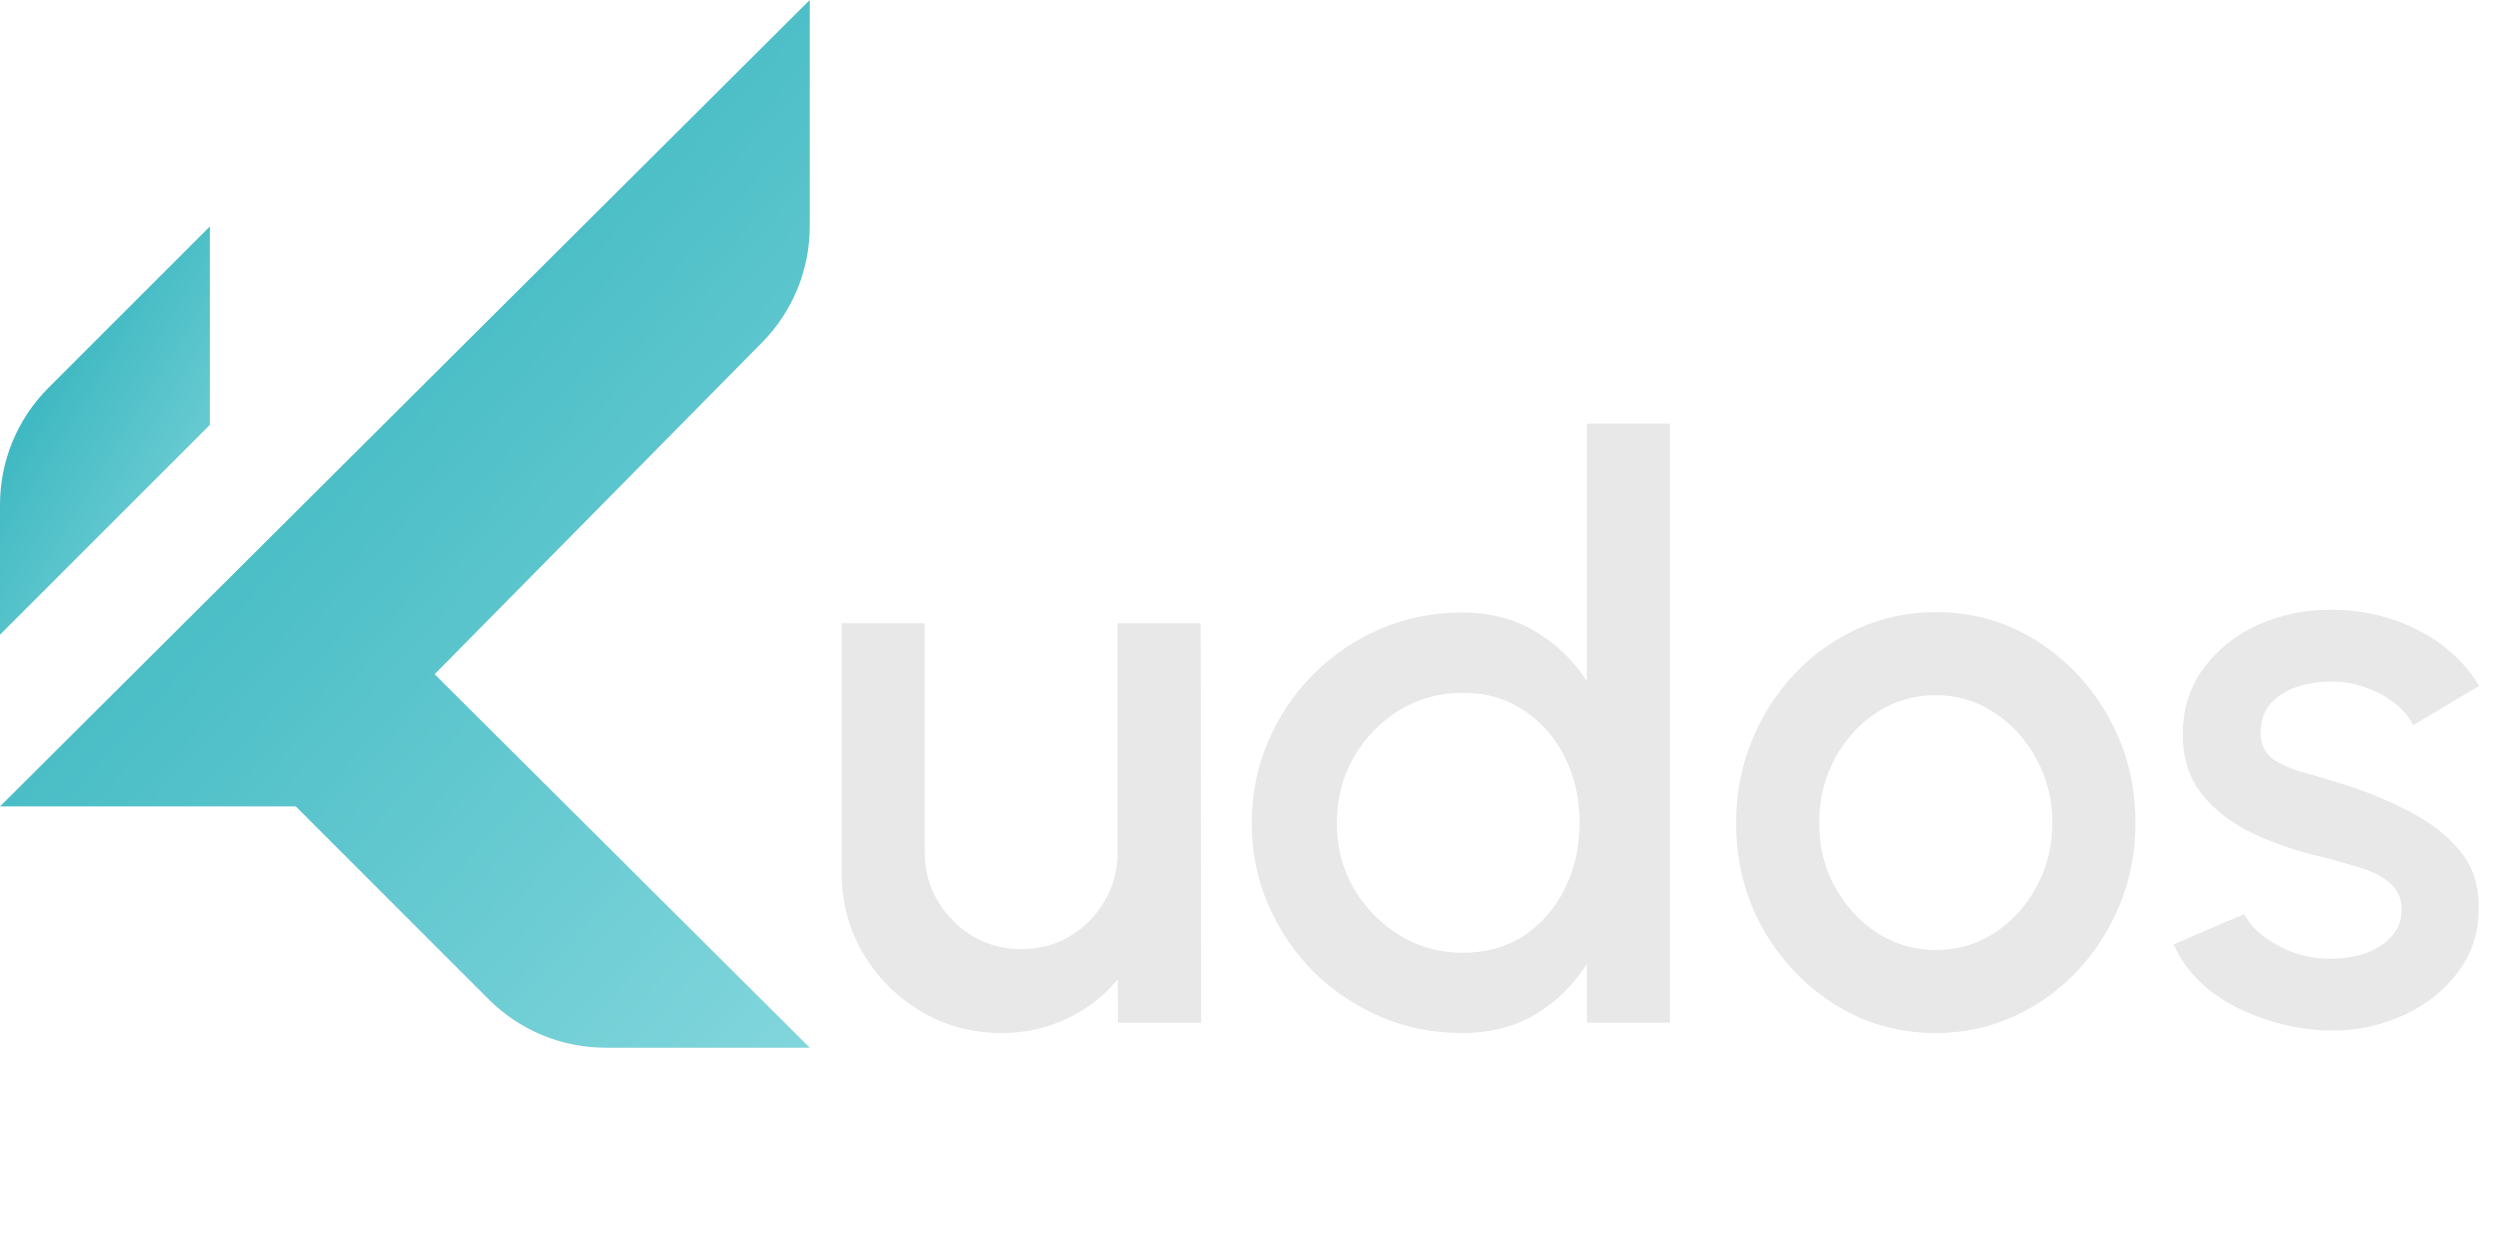
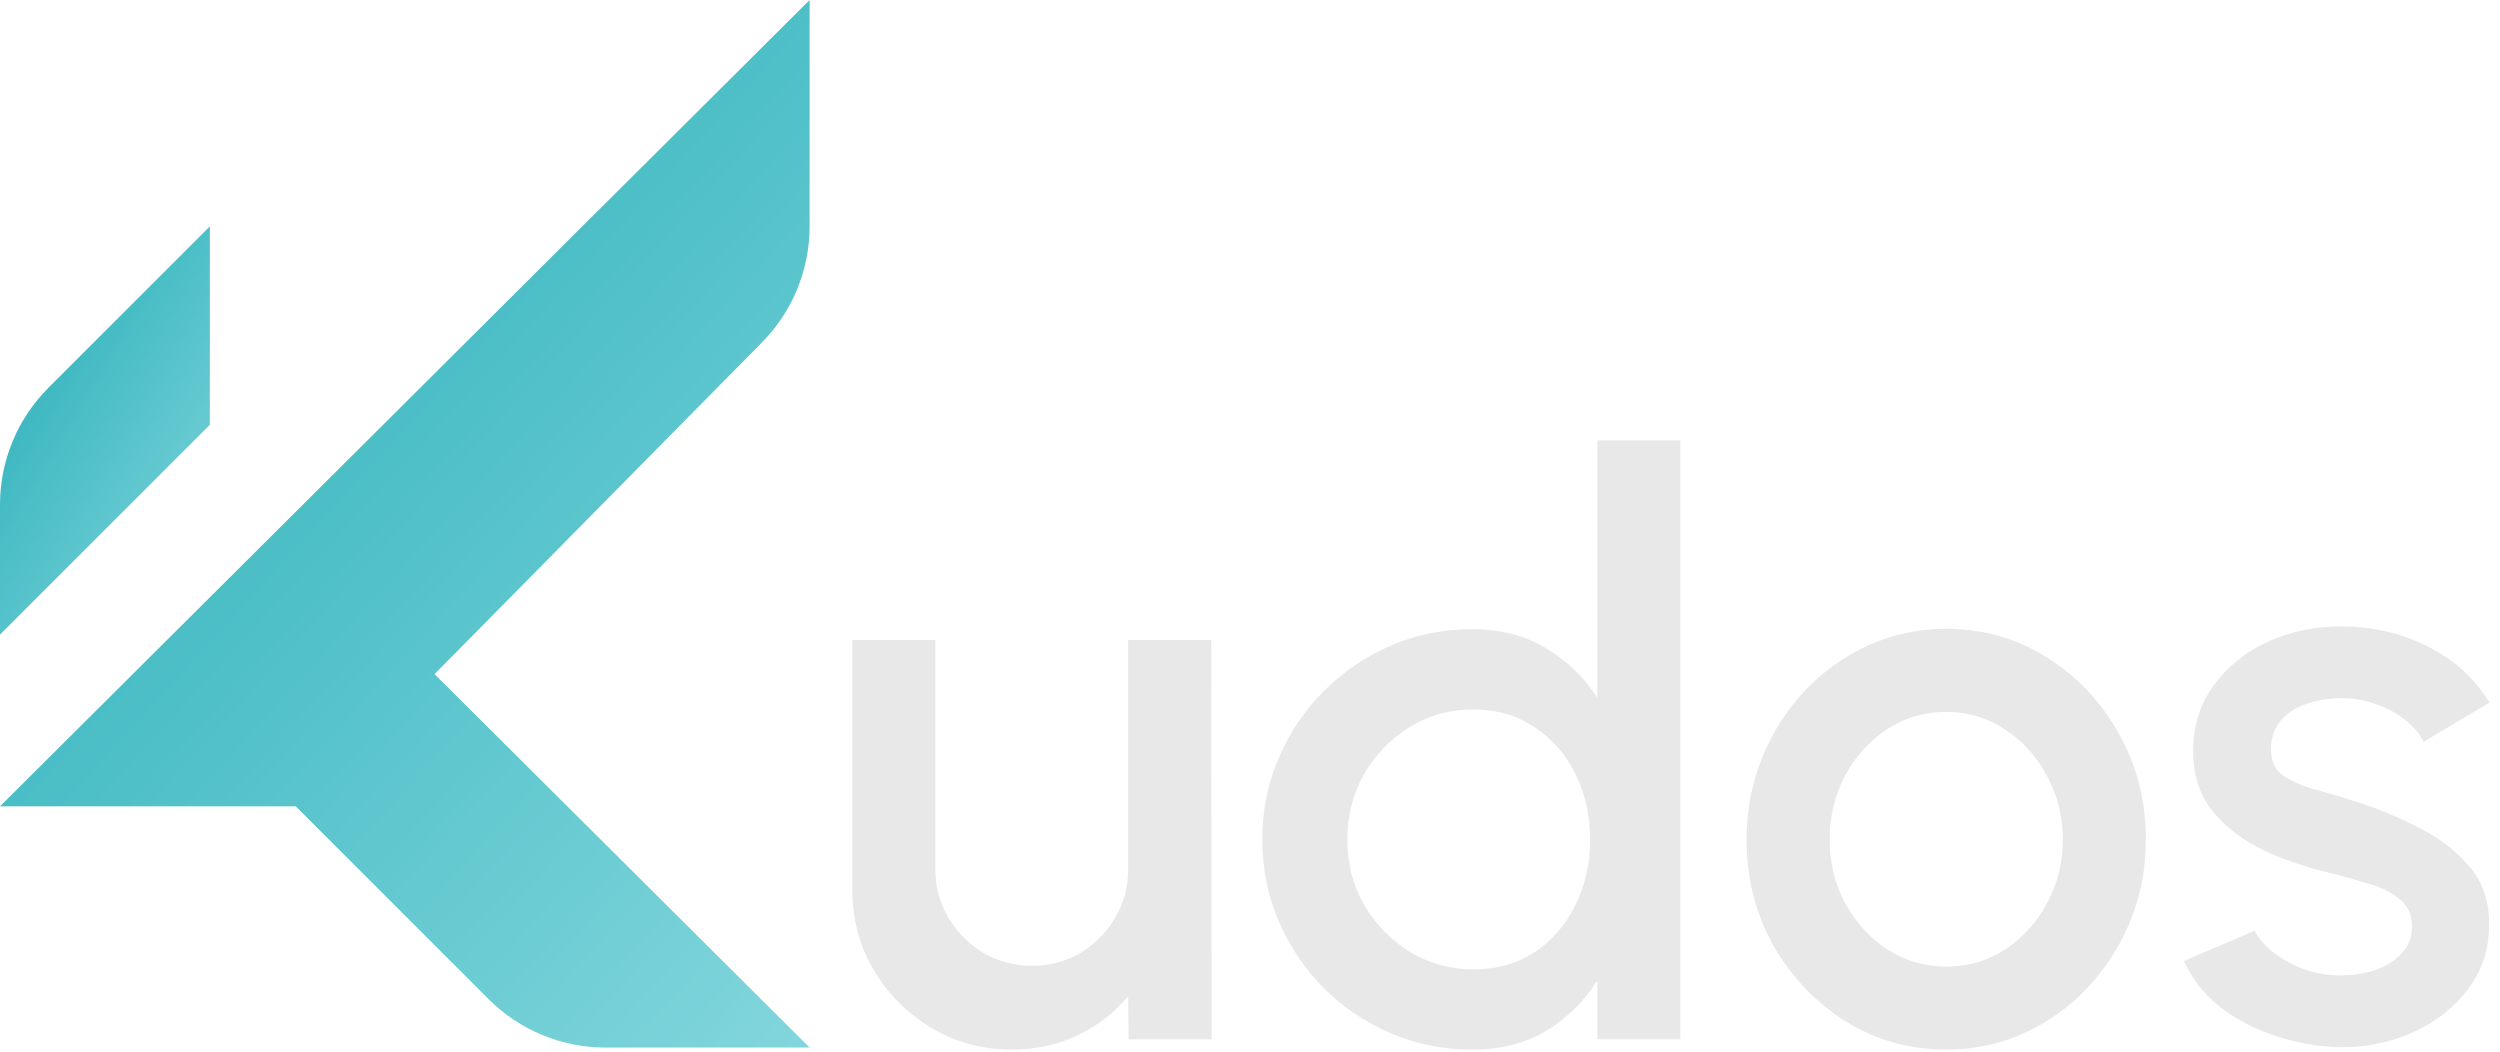
- <svg xmlns="http://www.w3.org/2000/svg" width="182" height="90" viewBox="0 0 182 90" fill="none">
-   <path d="M58.949 0L0 58.708H21.534L35.575 72.749C37.831 75.005 40.891 76.273 44.082 76.273H58.949L31.64 49.084L55.481 24.928C57.703 22.677 58.949 19.64 58.949 16.477V0Z" fill="url(#paint0_linear_53_20)" />
-   <path d="M15.279 30.93V16.482L3.524 28.237C1.267 30.493 0 33.553 0 36.743V46.208L15.279 30.93Z" fill="url(#paint1_linear_53_20)" />
-   <path d="M61.275 63.546V45.376H67.322V62.063C67.322 63.362 67.641 64.544 68.281 65.61C68.921 66.676 69.773 67.529 70.84 68.169C71.905 68.789 73.078 69.099 74.357 69.099C75.656 69.099 76.828 68.789 77.875 68.169C78.941 67.529 79.784 66.676 80.404 65.61C81.044 64.544 81.364 63.362 81.364 62.063V45.376H87.411L87.44 74.448H81.393L81.364 71.308C80.375 72.51 79.144 73.46 77.671 74.157C76.198 74.855 74.619 75.204 72.933 75.204C70.781 75.204 68.824 74.681 67.06 73.634C65.296 72.588 63.891 71.182 62.845 69.419C61.798 67.655 61.275 65.698 61.275 63.546ZM115.52 30.84H121.567V74.448H115.52V70.175C114.57 71.686 113.33 72.907 111.798 73.838C110.267 74.749 108.474 75.204 106.42 75.204C104.307 75.204 102.331 74.807 100.489 74.012C98.648 73.218 97.02 72.122 95.605 70.727C94.21 69.312 93.115 67.684 92.32 65.843C91.525 64.002 91.128 62.025 91.128 59.912C91.128 57.8 91.525 55.823 92.32 53.981C93.115 52.121 94.21 50.493 95.605 49.097C97.02 47.682 98.648 46.578 100.489 45.783C102.331 44.989 104.307 44.591 106.42 44.591C108.474 44.591 110.267 45.056 111.798 45.987C113.33 46.898 114.57 48.099 115.52 49.592V30.84ZM106.478 69.361C108.184 69.361 109.676 68.944 110.955 68.111C112.234 67.258 113.223 66.114 113.921 64.68C114.638 63.246 114.996 61.657 114.996 59.912C114.996 58.148 114.638 56.55 113.921 55.115C113.204 53.681 112.205 52.547 110.926 51.714C109.666 50.861 108.184 50.435 106.478 50.435C104.792 50.435 103.251 50.861 101.856 51.714C100.48 52.567 99.375 53.71 98.541 55.144C97.728 56.578 97.32 58.168 97.32 59.912C97.32 61.676 97.737 63.275 98.571 64.709C99.423 66.124 100.538 67.258 101.914 68.111C103.309 68.944 104.831 69.361 106.478 69.361ZM140.925 75.204C138.251 75.204 135.809 74.516 133.599 73.14C131.409 71.764 129.655 69.923 128.337 67.616C127.039 65.29 126.389 62.722 126.389 59.912C126.389 57.78 126.767 55.794 127.523 53.952C128.279 52.092 129.316 50.464 130.634 49.068C131.971 47.653 133.522 46.549 135.285 45.754C137.049 44.959 138.929 44.562 140.925 44.562C143.6 44.562 146.032 45.25 148.223 46.626C150.432 48.002 152.186 49.853 153.485 52.179C154.803 54.505 155.461 57.083 155.461 59.912C155.461 62.025 155.084 64.002 154.328 65.843C153.572 67.684 152.525 69.312 151.188 70.727C149.87 72.122 148.329 73.218 146.565 74.012C144.821 74.807 142.941 75.204 140.925 75.204ZM140.925 69.157C142.534 69.157 143.978 68.731 145.257 67.878C146.536 67.025 147.544 65.901 148.281 64.505C149.037 63.091 149.415 61.56 149.415 59.912C149.415 58.226 149.027 56.675 148.252 55.261C147.496 53.846 146.478 52.722 145.199 51.888C143.92 51.035 142.495 50.609 140.925 50.609C139.336 50.609 137.892 51.035 136.594 51.888C135.315 52.741 134.297 53.875 133.541 55.29C132.805 56.705 132.436 58.245 132.436 59.912C132.436 61.637 132.824 63.197 133.599 64.593C134.375 65.988 135.402 67.103 136.681 67.936C137.979 68.75 139.394 69.157 140.925 69.157ZM168.994 75.001C167.463 74.904 165.97 74.594 164.517 74.07C163.063 73.547 161.784 72.84 160.679 71.948C159.594 71.037 158.78 69.971 158.237 68.75L163.383 66.541C163.635 67.064 164.071 67.578 164.691 68.081C165.331 68.585 166.077 69.002 166.93 69.332C167.782 69.642 168.674 69.797 169.604 69.797C170.515 69.797 171.358 69.671 172.133 69.419C172.928 69.147 173.577 68.74 174.081 68.198C174.585 67.655 174.837 67.006 174.837 66.25C174.837 65.397 174.546 64.738 173.965 64.273C173.403 63.788 172.695 63.42 171.843 63.168C170.99 62.916 170.137 62.674 169.284 62.441C167.385 62.015 165.641 61.434 164.051 60.697C162.482 59.941 161.231 58.982 160.301 57.819C159.371 56.637 158.906 55.193 158.906 53.487C158.906 51.627 159.41 50.018 160.417 48.661C161.425 47.285 162.743 46.229 164.371 45.492C166.019 44.756 167.773 44.388 169.633 44.388C171.959 44.388 174.091 44.882 176.029 45.87C177.967 46.859 179.45 48.215 180.477 49.94L175.68 52.789C175.39 52.208 174.953 51.685 174.372 51.22C173.791 50.754 173.132 50.386 172.395 50.115C171.659 49.824 170.893 49.659 170.098 49.621C169.11 49.582 168.189 49.698 167.337 49.969C166.503 50.221 165.834 50.628 165.331 51.191C164.827 51.753 164.575 52.47 164.575 53.342C164.575 54.195 164.875 54.834 165.476 55.261C166.077 55.668 166.833 55.997 167.744 56.249C168.674 56.501 169.624 56.782 170.593 57.092C172.318 57.635 173.936 58.303 175.448 59.098C176.959 59.873 178.18 60.833 179.111 61.976C180.041 63.12 180.487 64.515 180.448 66.163C180.448 67.984 179.896 69.584 178.791 70.96C177.706 72.336 176.291 73.382 174.546 74.099C172.802 74.816 170.951 75.117 168.994 75.001Z" fill="#E8E8E8" />
+ <svg xmlns="http://www.w3.org/2000/svg" width="176" height="74" viewBox="0 0 176 74" fill="none">
+   <path d="M56.997 0L0 56.765H20.822L34.397 70.341C36.579 72.522 39.538 73.748 42.623 73.748H56.997L30.593 47.459L53.644 24.103C55.793 21.926 56.997 18.99 56.997 15.932V0Z" fill="url(#paint0_linear_15_21)" />
+   <path d="M14.773 29.906V15.936L3.407 27.302C1.226 29.483 0 32.442 0 35.527V44.678L14.773 29.906Z" fill="url(#paint1_linear_15_21)" />
+   <path d="M164.153 73.699C162.672 73.605 161.229 73.305 159.824 72.799C158.418 72.293 157.181 71.609 156.113 70.747C155.064 69.866 154.277 68.836 153.752 67.655L158.727 65.519C158.971 66.025 159.393 66.521 159.992 67.008C160.611 67.496 161.332 67.899 162.157 68.217C162.981 68.517 163.843 68.667 164.743 68.667C165.624 68.667 166.439 68.545 167.188 68.302C167.957 68.039 168.584 67.646 169.072 67.121C169.559 66.596 169.803 65.968 169.803 65.238C169.803 64.413 169.521 63.776 168.959 63.326C168.416 62.858 167.732 62.502 166.907 62.258C166.083 62.014 165.258 61.78 164.434 61.555C162.597 61.143 160.911 60.581 159.374 59.869C157.856 59.138 156.647 58.21 155.748 57.086C154.848 55.943 154.398 54.547 154.398 52.897C154.398 51.098 154.886 49.543 155.86 48.231C156.835 46.901 158.109 45.879 159.683 45.167C161.276 44.455 162.972 44.099 164.771 44.099C167.02 44.099 169.081 44.577 170.955 45.533C172.829 46.488 174.263 47.8 175.256 49.468L170.618 52.223C170.337 51.661 169.915 51.155 169.353 50.705C168.791 50.255 168.153 49.899 167.441 49.637C166.729 49.356 165.989 49.196 165.221 49.159C164.265 49.121 163.375 49.234 162.55 49.496C161.744 49.74 161.098 50.133 160.611 50.677C160.123 51.22 159.88 51.914 159.88 52.757C159.88 53.581 160.17 54.2 160.751 54.612C161.332 55.006 162.063 55.324 162.944 55.568C163.843 55.812 164.762 56.083 165.699 56.383C167.366 56.908 168.931 57.554 170.393 58.323C171.855 59.072 173.035 60 173.935 61.105C174.834 62.211 175.265 63.56 175.228 65.153C175.228 66.915 174.694 68.461 173.625 69.791C172.576 71.122 171.208 72.134 169.521 72.827C167.835 73.52 166.045 73.811 164.153 73.699Z" fill="#E8E8E8" />
+   <path d="M137.014 73.895C134.428 73.895 132.066 73.23 129.93 71.9C127.813 70.569 126.117 68.789 124.842 66.559C123.587 64.31 122.959 61.827 122.959 59.11C122.959 57.048 123.324 55.127 124.055 53.347C124.786 51.548 125.789 49.974 127.063 48.625C128.356 47.257 129.855 46.188 131.561 45.42C133.266 44.652 135.084 44.268 137.014 44.268C139.6 44.268 141.952 44.933 144.069 46.264C146.206 47.594 147.902 49.384 149.157 51.632C150.431 53.881 151.069 56.374 151.069 59.11C151.069 61.152 150.703 63.064 149.972 64.844C149.241 66.624 148.23 68.198 146.937 69.566C145.662 70.916 144.172 71.974 142.467 72.743C140.78 73.511 138.963 73.895 137.014 73.895ZM137.014 68.048C138.569 68.048 139.965 67.636 141.202 66.812C142.439 65.987 143.413 64.9 144.126 63.551C144.856 62.183 145.222 60.703 145.222 59.11C145.222 57.479 144.847 55.98 144.097 54.612C143.367 53.244 142.383 52.157 141.146 51.351C139.909 50.527 138.532 50.114 137.014 50.114C135.477 50.114 134.081 50.527 132.825 51.351C131.589 52.176 130.605 53.272 129.874 54.64C129.162 56.008 128.806 57.498 128.806 59.11C128.806 60.777 129.181 62.286 129.93 63.635C130.68 64.984 131.673 66.062 132.91 66.868C134.165 67.655 135.533 68.048 137.014 68.048Z" fill="#E8E8E8" />
+   <path d="M112.449 31H118.296V73.165H112.449V69.032C111.531 70.494 110.332 71.675 108.851 72.574C107.371 73.455 105.637 73.895 103.651 73.895C101.608 73.895 99.697 73.511 97.916 72.743C96.136 71.975 94.562 70.916 93.194 69.566C91.845 68.198 90.786 66.624 90.018 64.844C89.249 63.064 88.865 61.152 88.865 59.11C88.865 57.067 89.249 55.156 90.018 53.375C90.786 51.576 91.845 50.002 93.194 48.653C94.562 47.285 96.136 46.217 97.916 45.448C99.697 44.68 101.608 44.296 103.651 44.296C105.637 44.296 107.371 44.746 108.851 45.645C110.332 46.526 111.531 47.688 112.449 49.131V31ZM103.707 68.245C105.356 68.245 106.799 67.842 108.036 67.037C109.273 66.212 110.229 65.106 110.903 63.72C111.597 62.333 111.943 60.796 111.943 59.11C111.943 57.404 111.597 55.858 110.903 54.471C110.21 53.085 109.245 51.989 108.008 51.183C106.79 50.358 105.356 49.946 103.707 49.946C102.077 49.946 100.587 50.358 99.238 51.183C97.907 52.007 96.839 53.113 96.033 54.5C95.246 55.886 94.853 57.423 94.853 59.11C94.853 60.815 95.255 62.361 96.061 63.748C96.886 65.116 97.963 66.212 99.294 67.037C100.643 67.842 102.114 68.245 103.707 68.245Z" fill="#E8E8E8" />
+   <path d="M60 62.623V45.055H65.847V61.19C65.847 62.445 66.156 63.588 66.774 64.619C67.393 65.65 68.217 66.474 69.248 67.093C70.279 67.692 71.412 67.992 72.649 67.992C73.905 67.992 75.039 67.692 76.051 67.093C77.081 66.474 77.897 65.65 78.496 64.619C79.115 63.588 79.424 62.445 79.424 61.19V45.055H85.271L85.299 73.164H79.452L79.424 70.129C78.468 71.29 77.278 72.209 75.854 72.883C74.43 73.558 72.902 73.895 71.272 73.895C69.192 73.895 67.299 73.389 65.594 72.377C63.889 71.365 62.53 70.007 61.518 68.302C60.506 66.596 60 64.703 60 62.623Z" fill="#E8E8E8" />
  <defs>
-     <linearGradient id="paint0_linear_53_20" x1="-5.895" y1="12.03" x2="66.648" y2="78.198" gradientUnits="userSpaceOnUse">
+     <linearGradient id="paint0_linear_15_21" x1="-5.7" y1="11.632" x2="64.442" y2="75.609" gradientUnits="userSpaceOnUse">
      <stop stop-color="#25ADB7" />
      <stop offset="1" stop-color="#89D9DF" />
    </linearGradient>
-     <linearGradient id="paint1_linear_53_20" x1="-1.528" y1="21.17" x2="23.652" y2="36.444" gradientUnits="userSpaceOnUse">
+     <linearGradient id="paint1_linear_15_21" x1="-1.477" y1="20.47" x2="22.869" y2="35.237" gradientUnits="userSpaceOnUse">
      <stop stop-color="#25ADB7" />
      <stop offset="1" stop-color="#89D9DF" />
    </linearGradient>
  </defs>
</svg>
